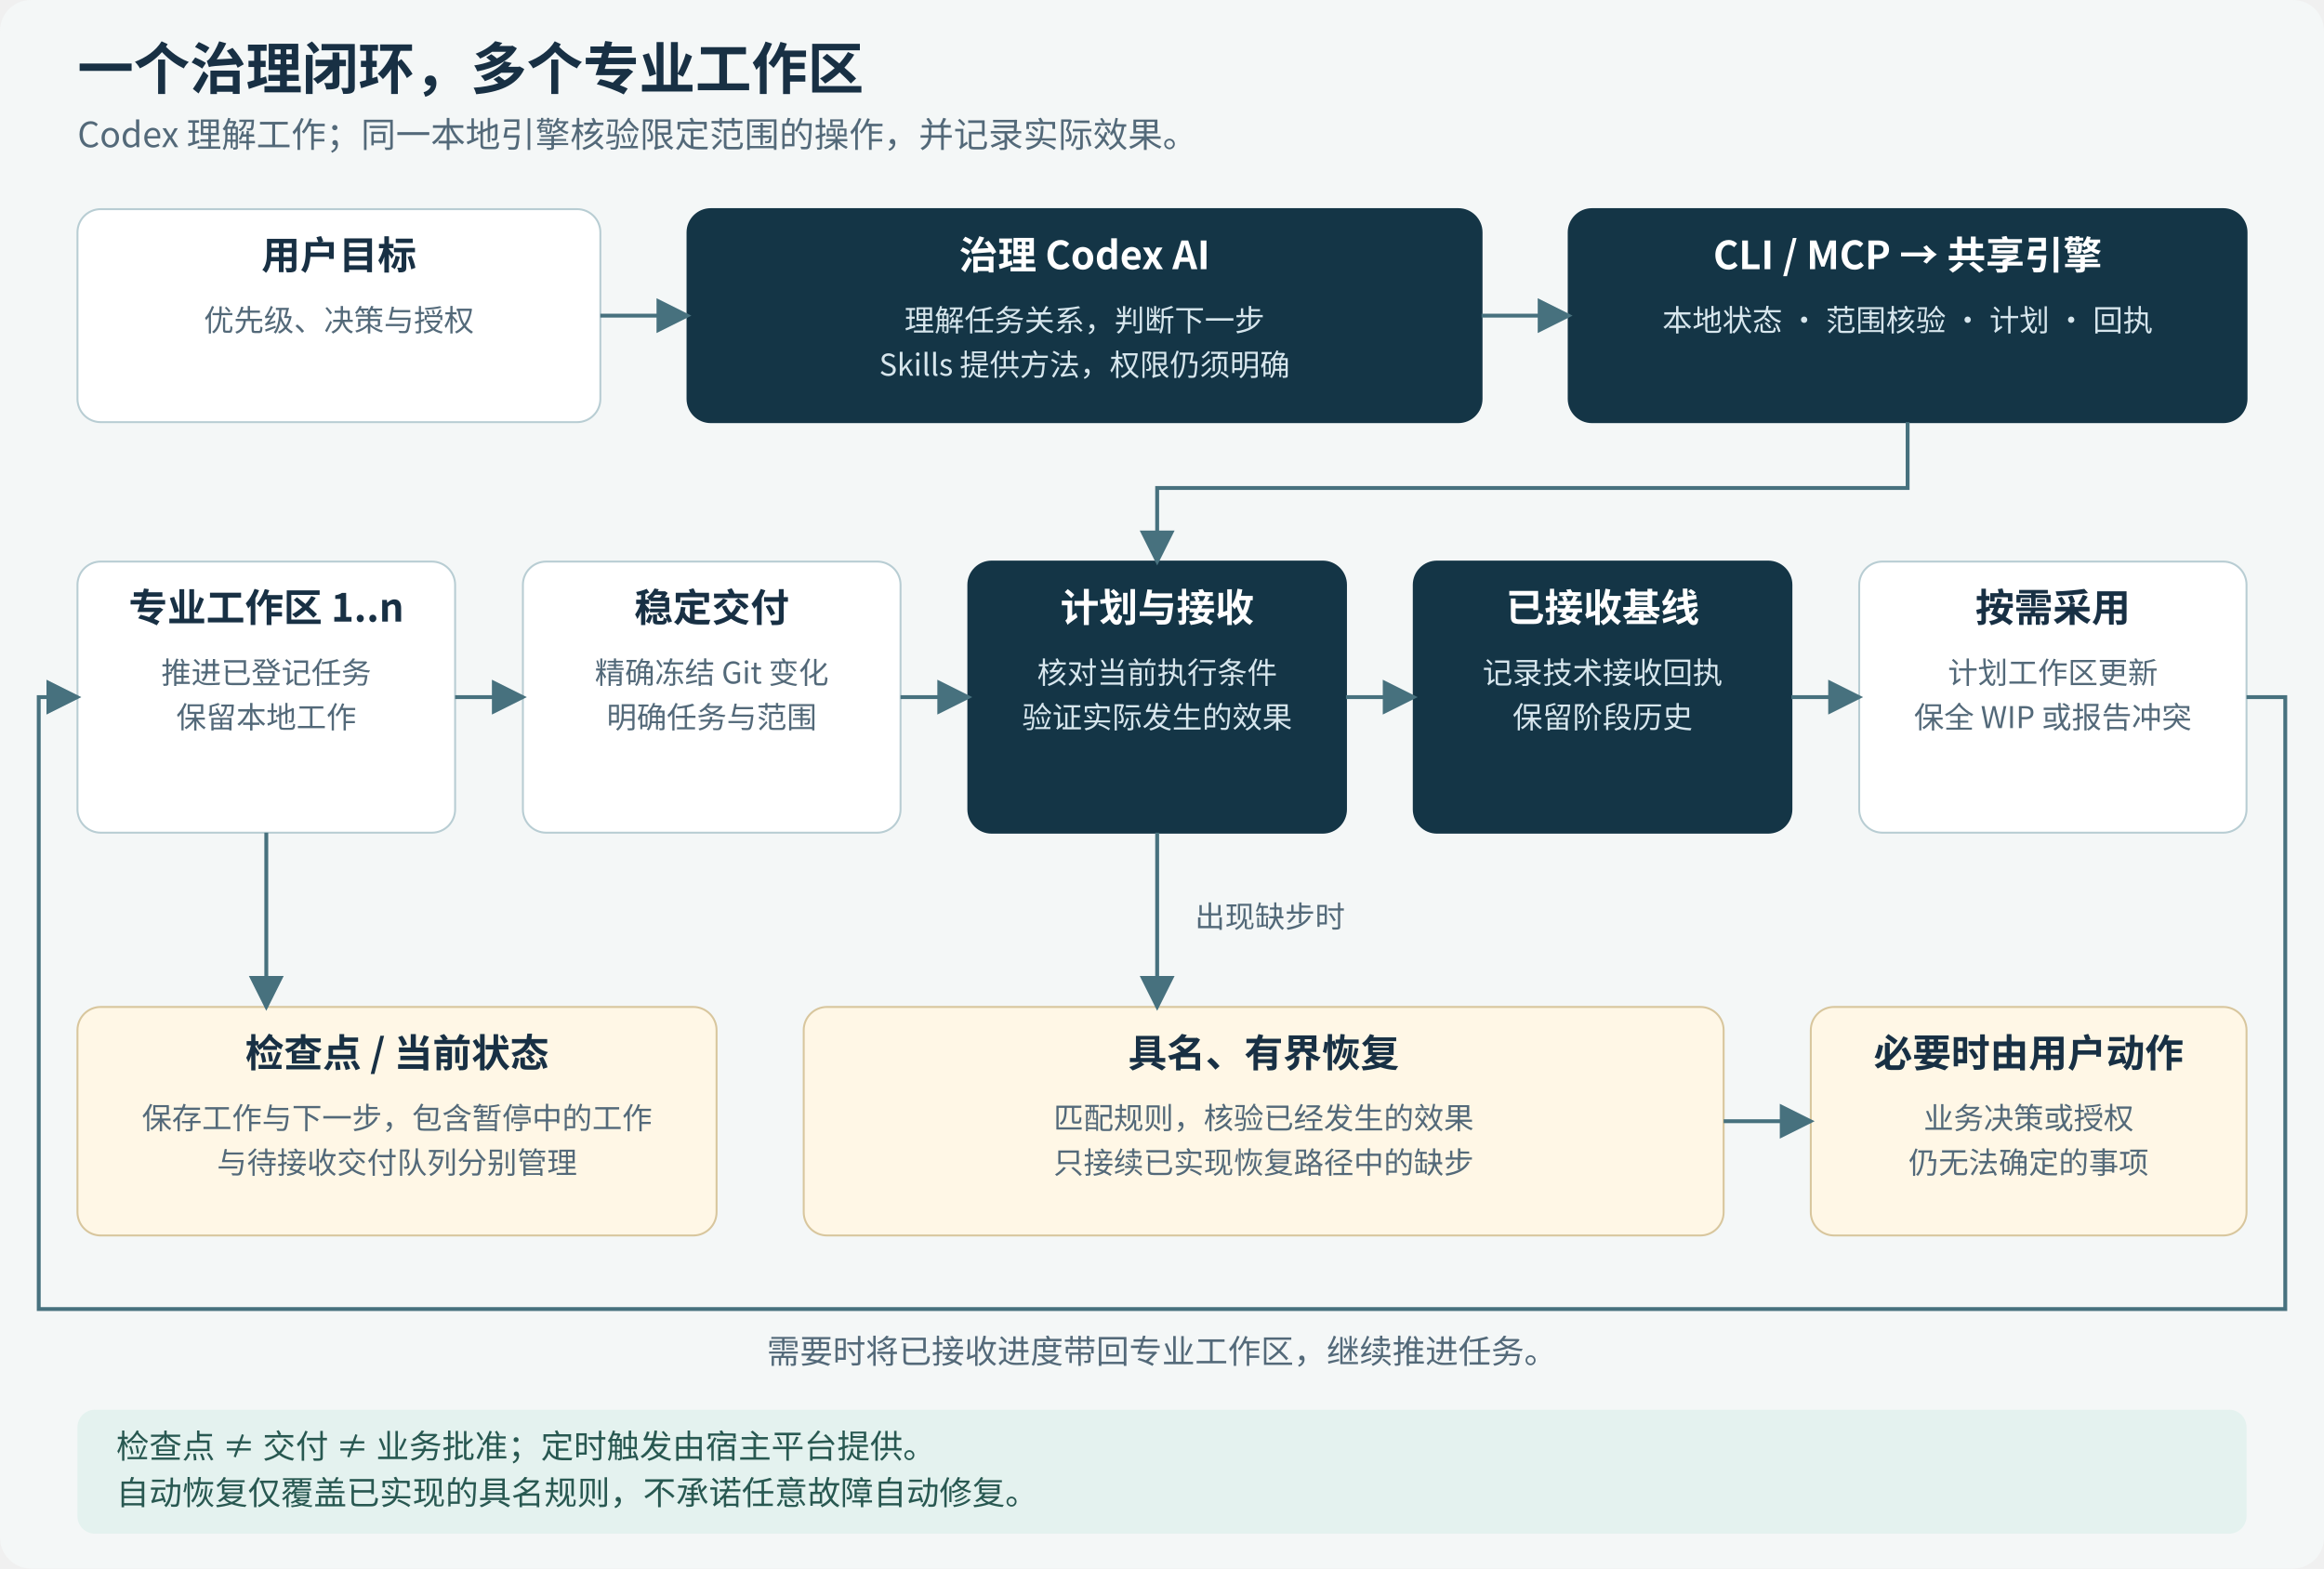
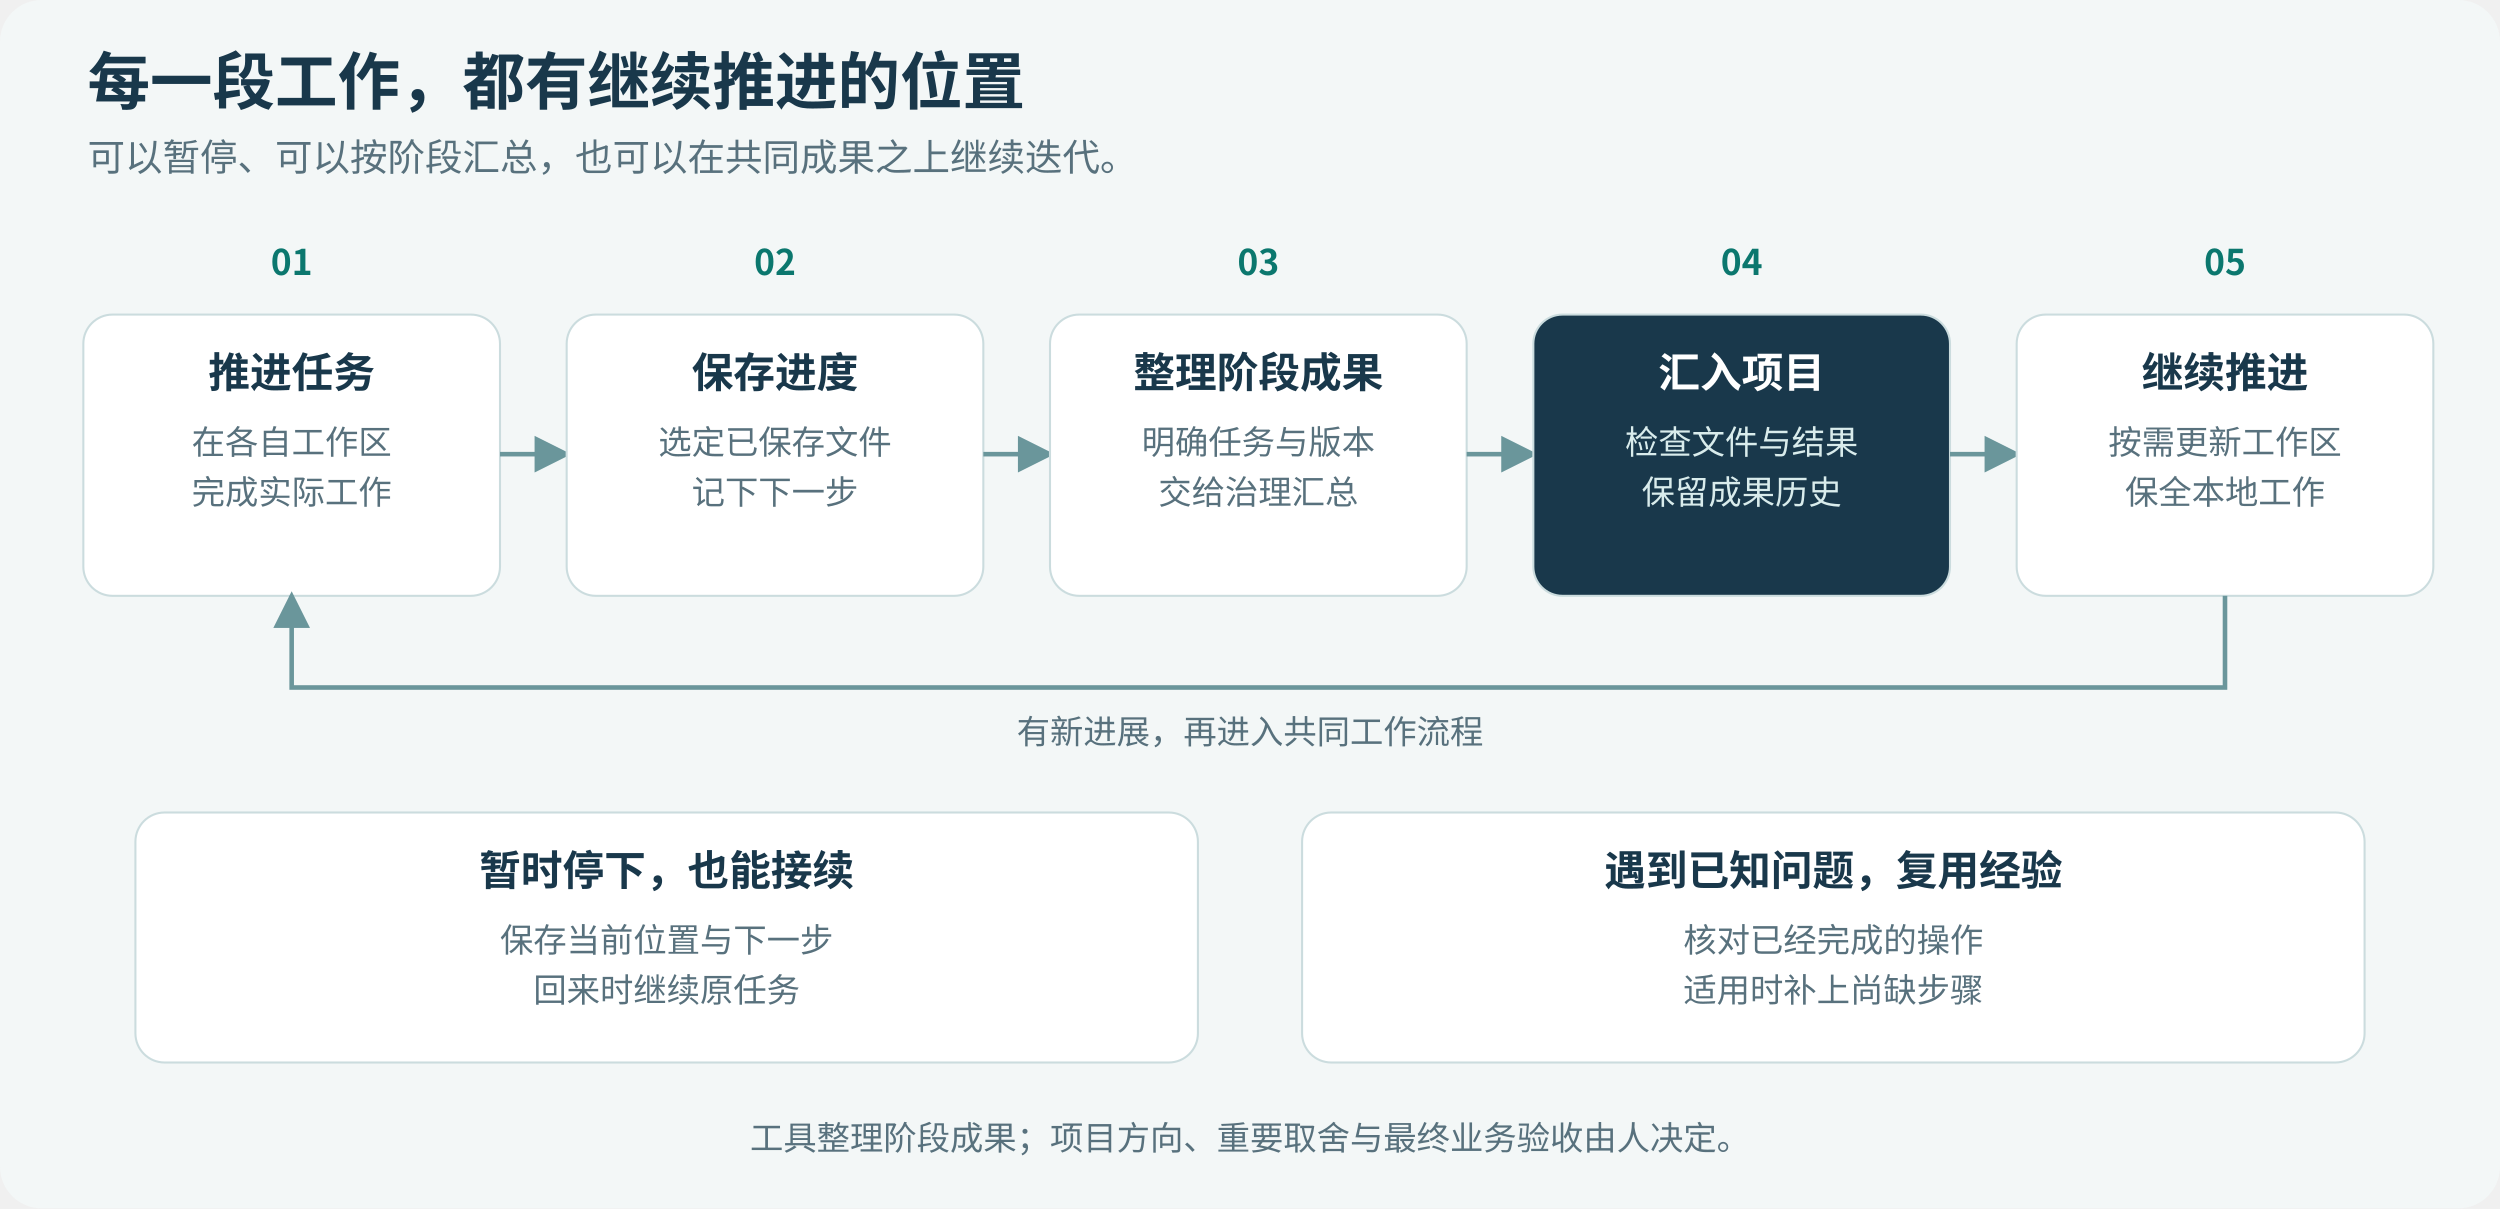
- <svg xmlns="http://www.w3.org/2000/svg" width="1200" height="810" viewBox="0 0 1200 810" role="img" aria-labelledby="title description" xml:lang="zh-CN">
+ <svg xmlns="http://www.w3.org/2000/svg" width="1200" height="580" viewBox="0 0 1200 580" role="img" aria-labelledby="title description" xml:lang="zh-CN">
  <defs>
-     <marker id="arrow" markerWidth="9" markerHeight="9" refX="8" refY="4.5" orient="auto">
-       <path d="M0 0L9 4.5L0 9Z" fill="#47717e" />
+     <marker id="arrow" markerWidth="8" markerHeight="8" refX="7" refY="4" orient="auto">
+       <path d="M0 0L8 4L0 8Z" fill="#6a969b" />
    </marker>
  </defs>
-   <rect width="1200" height="810" rx="16" fill="#f4f7f7" />
+   <rect width="1200" height="580" rx="20" fill="#f3f7f7" />
  <g font-family="Segoe UI, Noto Sans CJK SC, Microsoft JhengHei, Microsoft YaHei, sans-serif">
-     <text x="40" y="46" font-size="29" font-weight="700" fill="#183044">一个治理闭环，多个专业工作区</text>
-     <text x="40" y="76" font-size="18" fill="#536979">Codex 理解工作；同一本地引擎核验限定范围的操作，并记录实际效果。</text>
-     <rect x="40" y="108" width="270" height="110" rx="12" fill="#ffffff" stroke="#b8cdd3" />
-     <text x="175" y="139" text-anchor="middle" font-size="20" font-weight="650" fill="#183044">用户目标</text>
-     <text x="175" y="171" text-anchor="middle" font-size="15.5" fill="#536979">优先级、决策与授权</text>
-     <rect x="355" y="108" width="410" height="110" rx="12" fill="#143546" stroke="#143546" />
-     <text x="560" y="139" text-anchor="middle" font-size="20" font-weight="650" fill="#ffffff">治理 Codex AI</text>
-     <text x="560" y="171" text-anchor="middle" font-size="15.5" fill="#d7e6ed">理解任务关系，判断下一步</text>
-     <text x="560" y="194" text-anchor="middle" font-size="15.5" fill="#d7e6ed">Skills 提供方法，权限仍须明确</text>
-     <rect x="810" y="108" width="350" height="110" rx="12" fill="#143546" stroke="#143546" />
-     <text x="985" y="139" text-anchor="middle" font-size="20" font-weight="650" fill="#ffffff">CLI / MCP → 共享引擎</text>
-     <text x="985" y="171" text-anchor="middle" font-size="15.5" fill="#d7e6ed">本地状态 · 范围核验 · 计划 · 回执</text>
-     <rect x="40" y="290" width="195" height="140" rx="12" fill="#ffffff" stroke="#b8cdd3" />
-     <text x="137.5" y="321" text-anchor="middle" font-size="20" font-weight="650" fill="#183044">专业工作区 1..n</text>
-     <text x="137.5" y="353" text-anchor="middle" font-size="15.5" fill="#536979">推进已登记任务</text>
-     <text x="137.5" y="376" text-anchor="middle" font-size="15.5" fill="#536979">保留本地工作</text>
-     <rect x="270" y="290" width="195" height="140" rx="12" fill="#ffffff" stroke="#b8cdd3" />
-     <text x="367.5" y="321" text-anchor="middle" font-size="20" font-weight="650" fill="#183044">稳定交付</text>
-     <text x="367.5" y="353" text-anchor="middle" font-size="15.5" fill="#536979">精确冻结 Git 变化</text>
-     <text x="367.5" y="376" text-anchor="middle" font-size="15.5" fill="#536979">明确任务与范围</text>
-     <rect x="500" y="290" width="195" height="140" rx="12" fill="#143546" stroke="#143546" />
-     <text x="597.5" y="321" text-anchor="middle" font-size="20" font-weight="650" fill="#ffffff">计划与接收</text>
-     <text x="597.5" y="353" text-anchor="middle" font-size="15.5" fill="#d7e6ed">核对当前执行条件</text>
-     <text x="597.5" y="376" text-anchor="middle" font-size="15.5" fill="#d7e6ed">验证实际发生的效果</text>
-     <rect x="730" y="290" width="195" height="140" rx="12" fill="#143546" stroke="#143546" />
-     <text x="827.5" y="321" text-anchor="middle" font-size="20" font-weight="650" fill="#ffffff">已接收基线</text>
-     <text x="827.5" y="353" text-anchor="middle" font-size="15.5" fill="#d7e6ed">记录技术接收回执</text>
-     <text x="827.5" y="376" text-anchor="middle" font-size="15.5" fill="#d7e6ed">保留阶段历史</text>
-     <rect x="960" y="290" width="200" height="140" rx="12" fill="#ffffff" stroke="#b8cdd3" />
-     <text x="1060" y="321" text-anchor="middle" font-size="20" font-weight="650" fill="#183044">按需采用</text>
-     <text x="1060" y="353" text-anchor="middle" font-size="15.5" fill="#536979">计划工作区更新</text>
-     <text x="1060" y="376" text-anchor="middle" font-size="15.5" fill="#536979">保全 WIP 或报告冲突</text>
-     <rect x="40" y="520" width="330" height="118" rx="12" fill="#fff7e6" stroke="#d8c69d" />
-     <text x="205" y="551" text-anchor="middle" font-size="20" font-weight="650" fill="#183044">检查点 / 当前状态</text>
-     <text x="205" y="583" text-anchor="middle" font-size="15.5" fill="#536979">保存工作与下一步，包含暂停中的工作</text>
-     <text x="205" y="606" text-anchor="middle" font-size="15.5" fill="#536979">与待接收交付队列分别管理</text>
-     <rect x="415" y="520" width="475" height="118" rx="12" fill="#fff7e6" stroke="#d8c69d" />
-     <text x="652.5" y="551" text-anchor="middle" font-size="20" font-weight="650" fill="#183044">具名、有界恢复</text>
-     <text x="652.5" y="583" text-anchor="middle" font-size="15.5" fill="#536979">匹配规则，核验已经发生的效果</text>
-     <text x="652.5" y="606" text-anchor="middle" font-size="15.5" fill="#536979">只接续已实现恢复路径中的缺步</text>
-     <rect x="935" y="520" width="225" height="118" rx="12" fill="#fff7e6" stroke="#d8c69d" />
-     <text x="1047.5" y="551" text-anchor="middle" font-size="20" font-weight="650" fill="#183044">必要时由用户动作</text>
-     <text x="1047.5" y="583" text-anchor="middle" font-size="15.5" fill="#536979">业务决策或授权</text>
-     <text x="1047.5" y="606" text-anchor="middle" font-size="15.5" fill="#536979">仍无法确定的事项</text>
-     <text x="617" y="479" font-size="15.5" fill="#536979">出现缺步时</text>
-     <g fill="none" stroke="#47717e" stroke-width="2" marker-end="url(#arrow)">
-       <path d="M310 163H355" />
-       <path d="M765 163H810" />
-       <path d="M985 218V252H597.5V290" />
-       <path d="M235 360H270" />
-       <path d="M465 360H500" />
-       <path d="M695 360H730" />
-       <path d="M925 360H960" />
-       <path d="M137.5 430V520" />
-       <path d="M597.5 430V520" />
-       <path d="M890 579H935" />
-       <path d="M1160 360H1180V676H20V360H40" />
-     </g>
-     <text x="600" y="704" text-anchor="middle" font-size="17" fill="#536979">需要时将已接收进度带回专业工作区，继续推进任务。</text>
-     <rect x="40" y="728" width="1120" height="64" rx="9" fill="#e4f2ef" />
-     <text x="60" y="753" font-size="17" fill="#285851">检查点 ≠ 交付 ≠ 业务批准；定时触发由宿主平台提供。</text>
-     <text x="60" y="777" font-size="17" fill="#285851">自动恢复仅覆盖已实现的具名规则，不承诺任意故障自动修复。</text>
+     <text x="42" y="50" text-anchor="start" font-size="30" fill="#19384b" font-weight="700">每一段工作，都有继续推进的位置</text>
+     <text x="42" y="82" text-anchor="start" font-size="18" fill="#58717d" font-weight="400">可以暂停、可以按阶段汇总，也可以在共同成果之上继续迭代。</text>
+     <text x="140" y="132" text-anchor="middle" font-size="17" fill="#0b776e" font-weight="700">01</text>
+     <rect x="40" y="151" width="200" height="135" rx="14" fill="#ffffff" stroke="#cbdcde" />
+     <text x="140.0" y="186" text-anchor="middle" font-size="20" fill="#19384b" font-weight="700">推进任务</text>
+     <text x="140.0" y="218" text-anchor="middle" font-size="16" fill="#58717d" font-weight="400">在各自工作区</text>
+     <text x="140.0" y="242" text-anchor="middle" font-size="16" fill="#58717d" font-weight="400">完成实际工作</text>
+     <path d="M240 218H272" fill="none" stroke="#6a969b" stroke-width="2.2" marker-end="url(#arrow)" />
+     <text x="372" y="132" text-anchor="middle" font-size="17" fill="#0b776e" font-weight="700">02</text>
+     <rect x="272" y="151" width="200" height="135" rx="14" fill="#ffffff" stroke="#cbdcde" />
+     <text x="372.0" y="186" text-anchor="middle" font-size="20" fill="#19384b" font-weight="700">保存进度</text>
+     <text x="372.0" y="218" text-anchor="middle" font-size="16" fill="#58717d" font-weight="400">选定已保存文件</text>
+     <text x="372.0" y="242" text-anchor="middle" font-size="16" fill="#58717d" font-weight="400">记下下一步</text>
+     <path d="M472 218H504" fill="none" stroke="#6a969b" stroke-width="2.2" marker-end="url(#arrow)" />
+     <text x="604" y="132" text-anchor="middle" font-size="17" fill="#0b776e" font-weight="700">03</text>
+     <rect x="504" y="151" width="200" height="135" rx="14" fill="#ffffff" stroke="#cbdcde" />
+     <text x="604.0" y="186" text-anchor="middle" font-size="20" fill="#19384b" font-weight="700">整理阶段成果</text>
+     <text x="604.0" y="218" text-anchor="middle" font-size="16" fill="#58717d" font-weight="400">明确任务与版本</text>
+     <text x="604.0" y="242" text-anchor="middle" font-size="16" fill="#58717d" font-weight="400">交给治理汇总</text>
+     <path d="M704 218H736" fill="none" stroke="#6a969b" stroke-width="2.2" marker-end="url(#arrow)" />
+     <text x="836" y="132" text-anchor="middle" font-size="17" fill="#0b776e" font-weight="700">04</text>
+     <rect x="736" y="151" width="200" height="135" rx="14" fill="#19384b" stroke="#cbdcde" />
+     <text x="836.0" y="186" text-anchor="middle" font-size="20" fill="#ffffff" font-weight="700">汇入项目</text>
+     <text x="836.0" y="218" text-anchor="middle" font-size="16" fill="#d9ecec" font-weight="400">检查文件与结果</text>
+     <text x="836.0" y="242" text-anchor="middle" font-size="16" fill="#d9ecec" font-weight="400">保留成果历史</text>
+     <path d="M936 218H968" fill="none" stroke="#6a969b" stroke-width="2.2" marker-end="url(#arrow)" />
+     <text x="1068" y="132" text-anchor="middle" font-size="17" fill="#0b776e" font-weight="700">05</text>
+     <rect x="968" y="151" width="200" height="135" rx="14" fill="#ffffff" stroke="#cbdcde" />
+     <text x="1068.0" y="186" text-anchor="middle" font-size="20" fill="#19384b" font-weight="700">继续推进</text>
+     <text x="1068.0" y="218" text-anchor="middle" font-size="16" fill="#58717d" font-weight="400">按需更新工作区</text>
+     <text x="1068.0" y="242" text-anchor="middle" font-size="16" fill="#58717d" font-weight="400">保全本地工作</text>
+     <path d="M1068 286V330H140V286" fill="none" stroke="#6a969b" stroke-width="2.2" marker-end="url(#arrow)" />
+     <text x="600" y="357" text-anchor="middle" font-size="16" fill="#58717d" font-weight="400">有新进展，再进入共同工作流程</text>
+     <rect x="65" y="390" width="510" height="120" rx="14" fill="#ffffff" stroke="#cbdcde" />
+     <text x="320.0" y="425" text-anchor="middle" font-size="20" fill="#19384b" font-weight="700">暂时停下，也能接续</text>
+     <text x="320.0" y="457" text-anchor="middle" font-size="16" fill="#58717d" font-weight="400">保存当前位置与下一步</text>
+     <text x="320.0" y="481" text-anchor="middle" font-size="16" fill="#58717d" font-weight="400">回来时继续原任务</text>
+     <rect x="625" y="390" width="510" height="120" rx="14" fill="#ffffff" stroke="#cbdcde" />
+     <text x="880.0" y="425" text-anchor="middle" font-size="20" fill="#19384b" font-weight="700">遇到已知问题，复用经验</text>
+     <text x="880.0" y="457" text-anchor="middle" font-size="16" fill="#58717d" font-weight="400">核对已经完成的操作</text>
+     <text x="880.0" y="481" text-anchor="middle" font-size="16" fill="#58717d" font-weight="400">适用时补上尚缺步骤</text>
+     <text x="600" y="552" text-anchor="middle" font-size="16" fill="#58717d" font-weight="400">工具整理阶段成果；项目方向、重要取舍与最终业务验收由人决定。</text>
  </g>
</svg>
